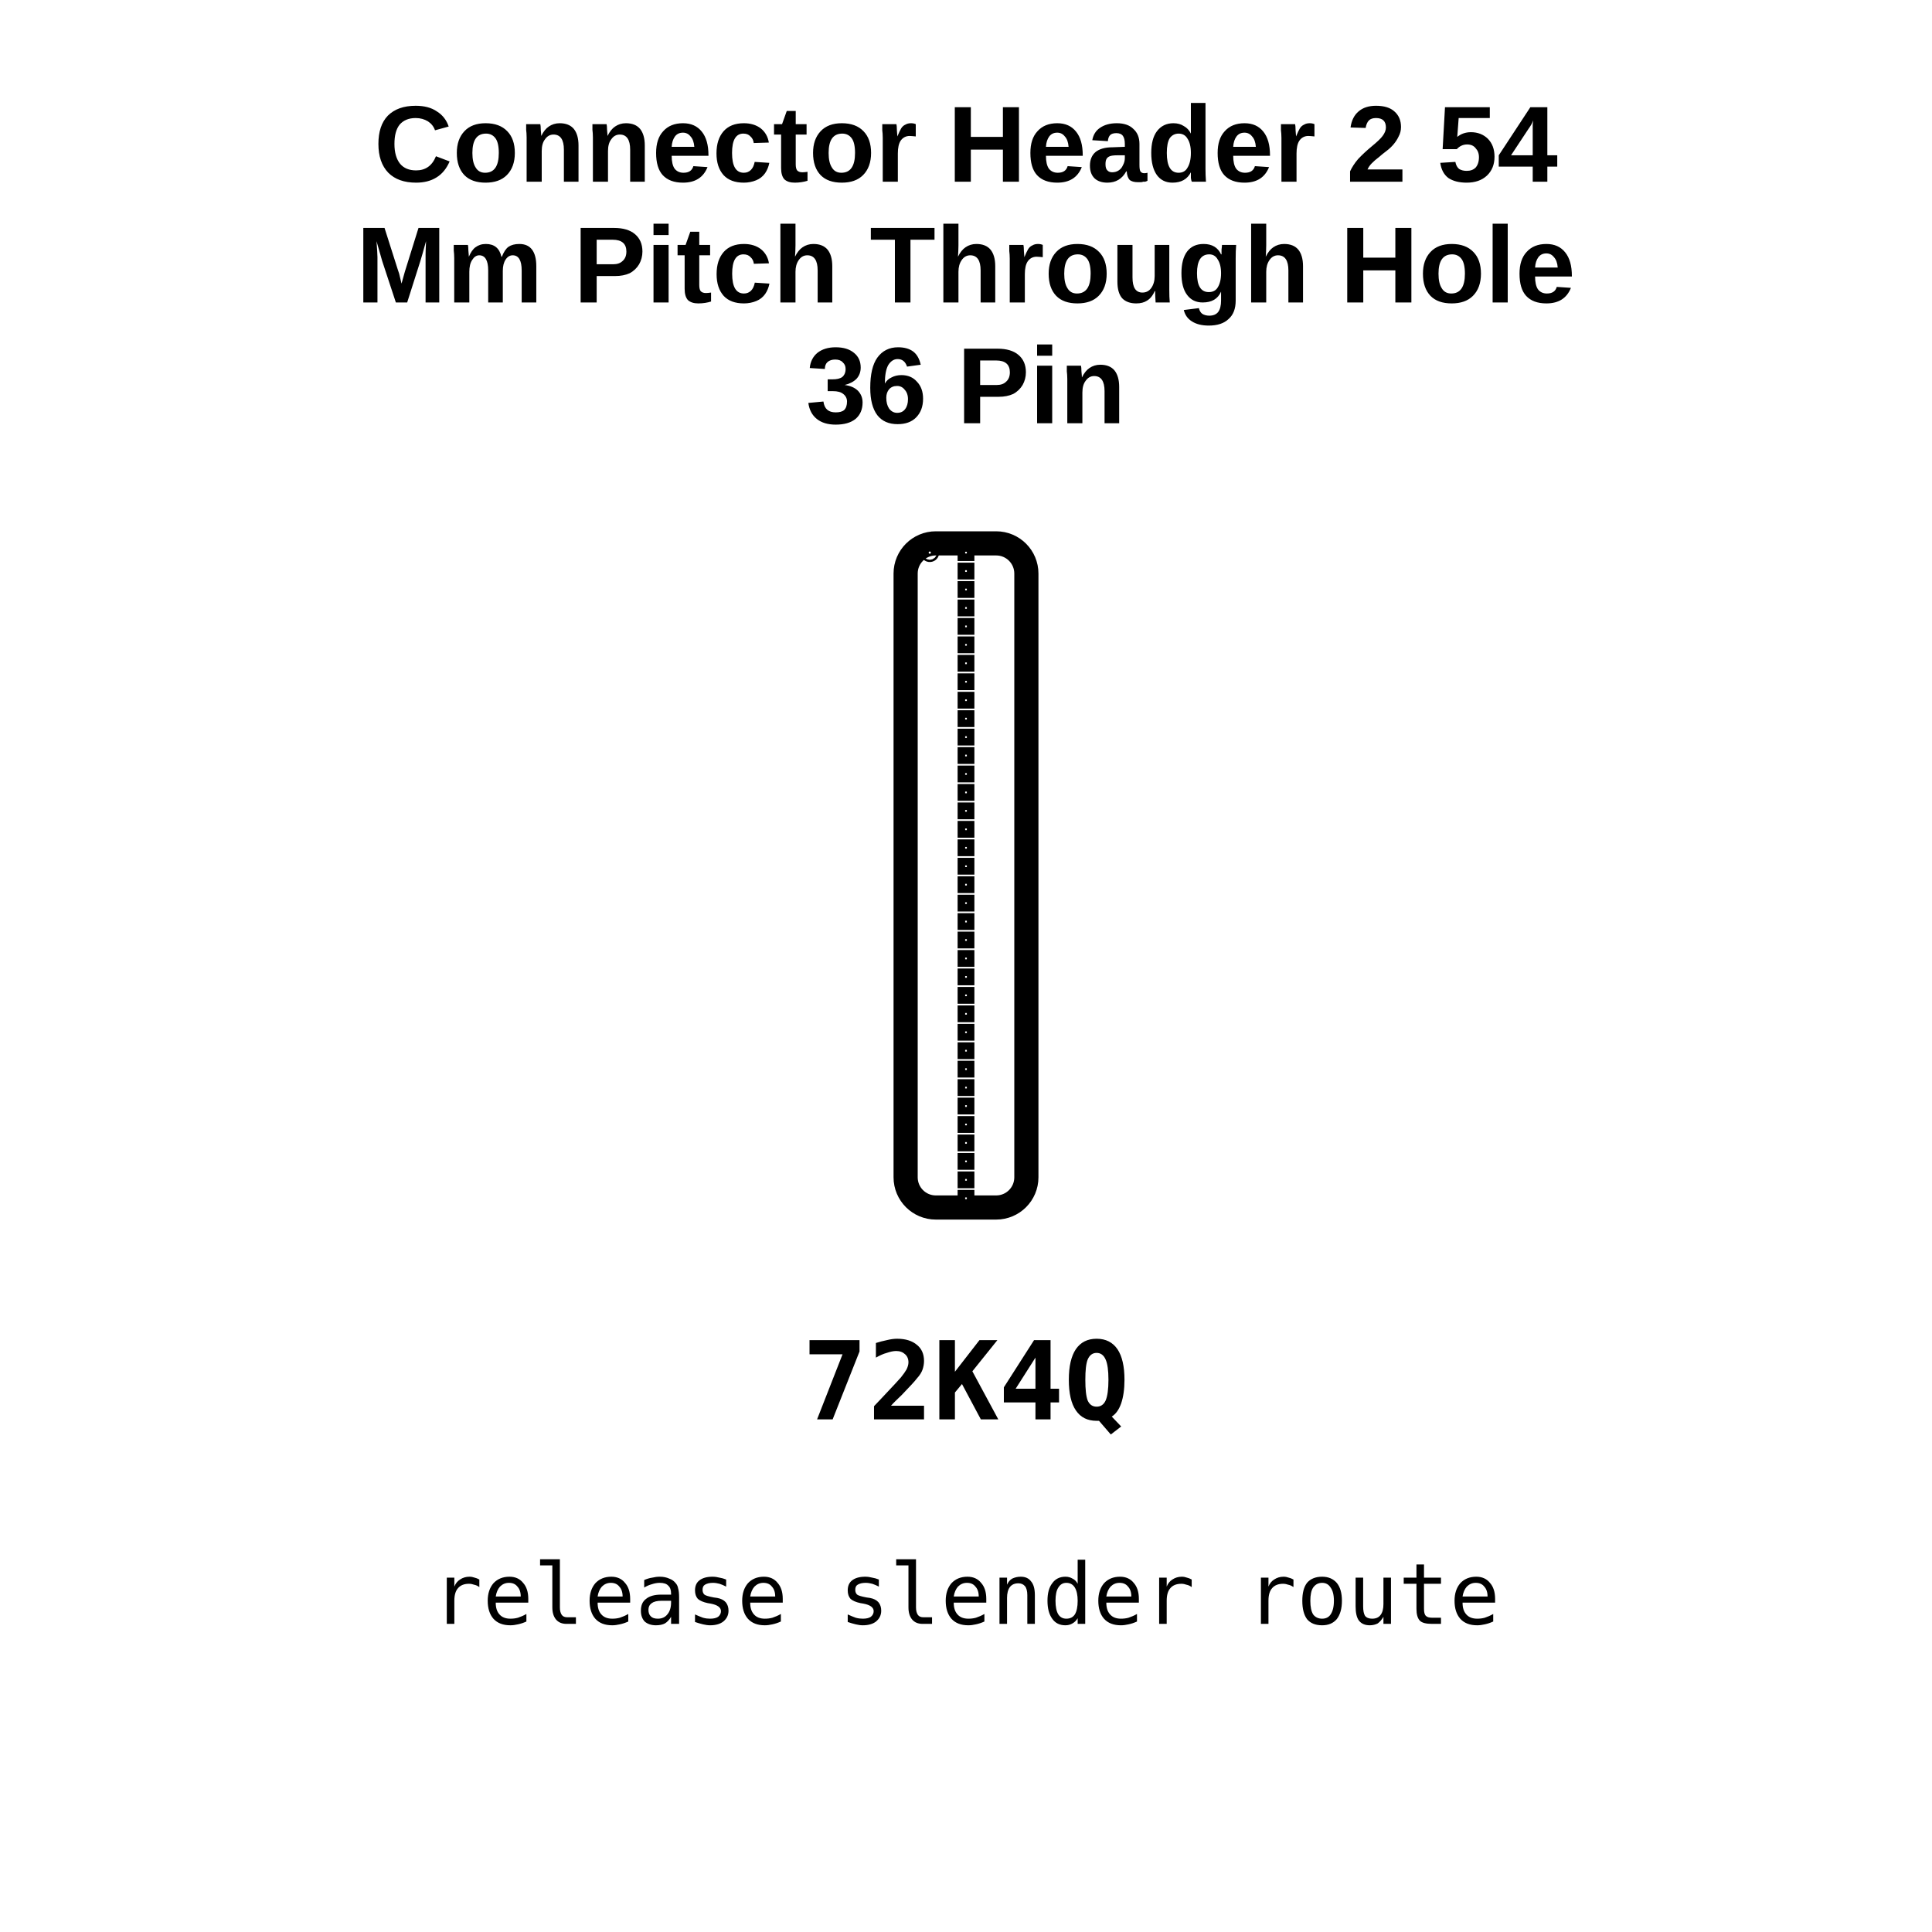
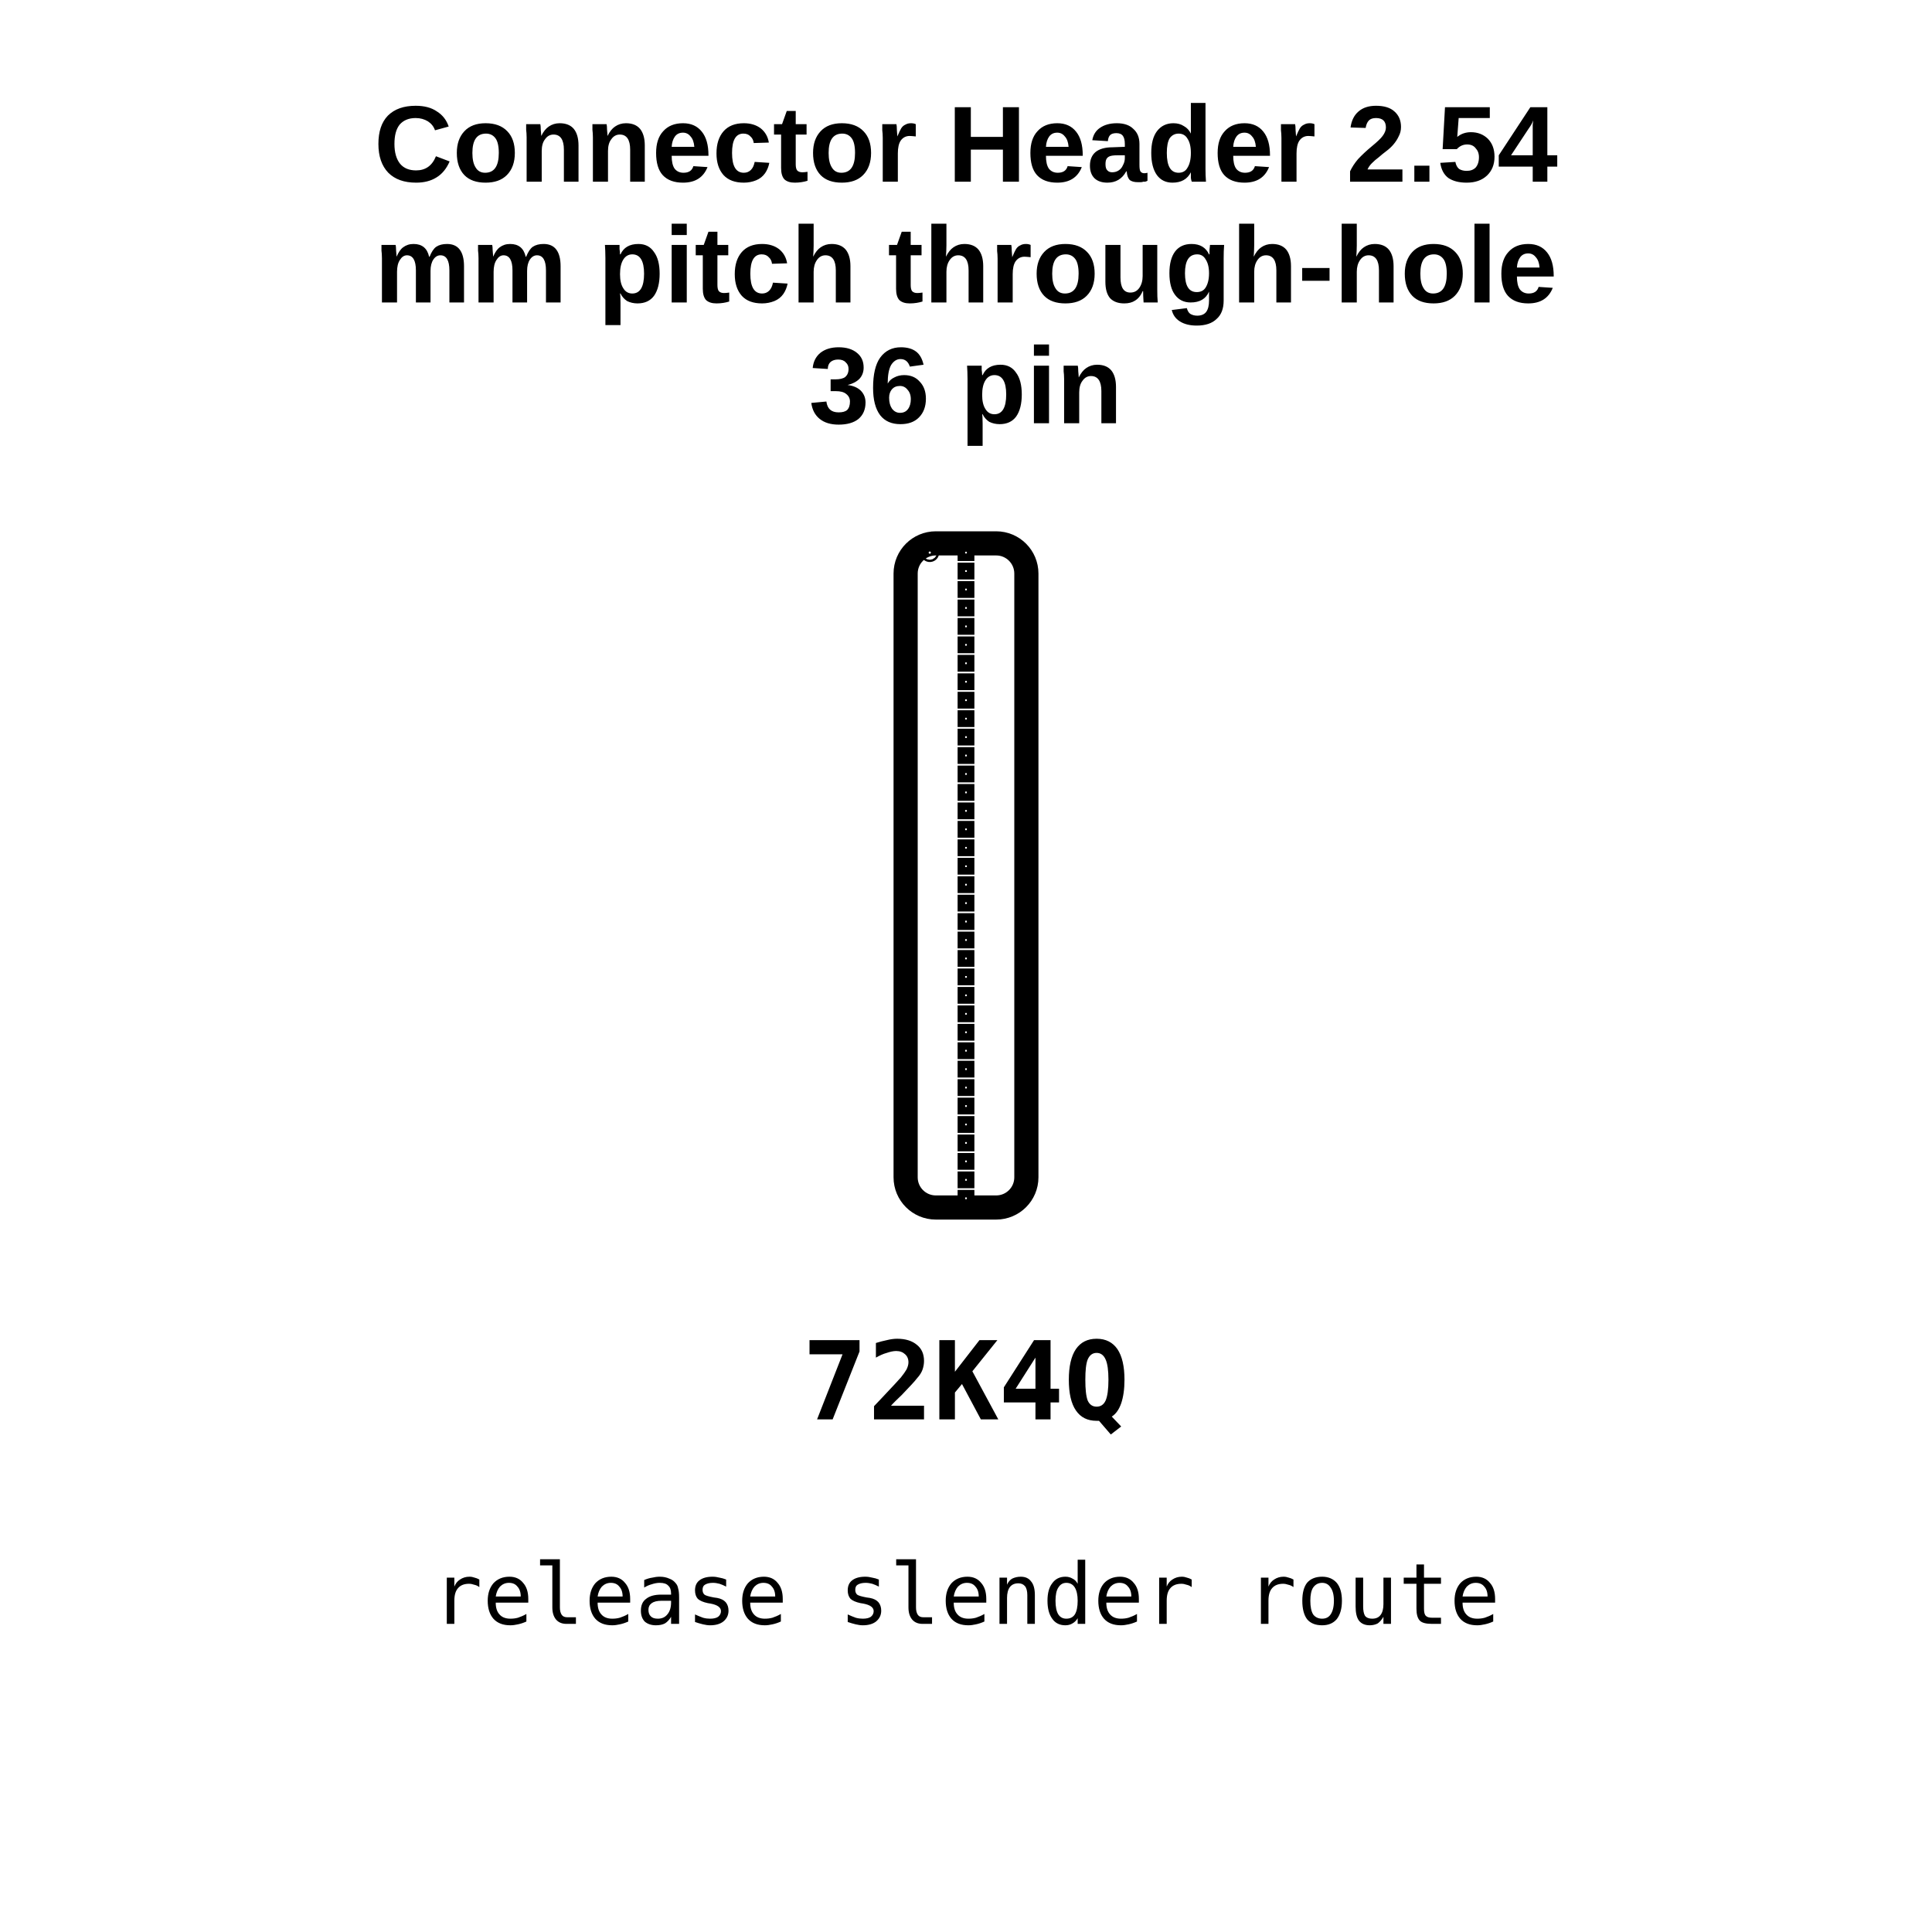
<svg xmlns="http://www.w3.org/2000/svg" width="64mm" height="64mm" viewBox="0 0 64 64">
  <rect x="0" y="0" width="64" height="64" fill="#FFFFFF" stroke="none" />
-   <text x="32" y="5" font-family="Arial, sans-serif" font-size="3.6" font-weight="bold" text-anchor="middle" dominant-baseline="middle" fill="#000000">Connector Header 2 54</text>
-   <text x="32" y="9" font-family="Arial, sans-serif" font-size="3.6" font-weight="bold" text-anchor="middle" dominant-baseline="middle" fill="#000000">Mm Pitch Through Hole</text>
-   <text x="32" y="13" font-family="Arial, sans-serif" font-size="3.6" font-weight="bold" text-anchor="middle" dominant-baseline="middle" fill="#000000">36 Pin</text>
+   <text x="32" y="5" font-family="Arial, sans-serif" font-size="3.6" font-weight="bold" text-anchor="middle" dominant-baseline="middle" fill="#000000">Connector Header 2.54</text>
+   <text x="32" y="9" font-family="Arial, sans-serif" font-size="3.6" font-weight="bold" text-anchor="middle" dominant-baseline="middle" fill="#000000">mm pitch through-hole</text>
+   <text x="32" y="13" font-family="Arial, sans-serif" font-size="3.6" font-weight="bold" text-anchor="middle" dominant-baseline="middle" fill="#000000">36 pin</text>
  <rect x="30" y="18" width="4" height="22" rx="1" ry="1" fill="#FFFFFF" stroke="#000000" stroke-width="0.8" />
  <rect x="31.847" y="18.153" width="0.306" height="0.306" fill="#FFFFFF" stroke="#000000" stroke-width="0.25" />
  <rect x="31.847" y="18.764" width="0.306" height="0.306" fill="#FFFFFF" stroke="#000000" stroke-width="0.25" />
  <rect x="31.847" y="19.375" width="0.306" height="0.306" fill="#FFFFFF" stroke="#000000" stroke-width="0.25" />
  <rect x="31.847" y="19.986" width="0.306" height="0.306" fill="#FFFFFF" stroke="#000000" stroke-width="0.25" />
  <rect x="31.847" y="20.597" width="0.306" height="0.306" fill="#FFFFFF" stroke="#000000" stroke-width="0.25" />
  <rect x="31.847" y="21.208" width="0.306" height="0.306" fill="#FFFFFF" stroke="#000000" stroke-width="0.25" />
  <rect x="31.847" y="21.819" width="0.306" height="0.306" fill="#FFFFFF" stroke="#000000" stroke-width="0.25" />
  <rect x="31.847" y="22.431" width="0.306" height="0.306" fill="#FFFFFF" stroke="#000000" stroke-width="0.25" />
  <rect x="31.847" y="23.042" width="0.306" height="0.306" fill="#FFFFFF" stroke="#000000" stroke-width="0.25" />
  <rect x="31.847" y="23.653" width="0.306" height="0.306" fill="#FFFFFF" stroke="#000000" stroke-width="0.25" />
  <rect x="31.847" y="24.264" width="0.306" height="0.306" fill="#FFFFFF" stroke="#000000" stroke-width="0.25" />
  <rect x="31.847" y="24.875" width="0.306" height="0.306" fill="#FFFFFF" stroke="#000000" stroke-width="0.25" />
  <rect x="31.847" y="25.486" width="0.306" height="0.306" fill="#FFFFFF" stroke="#000000" stroke-width="0.25" />
  <rect x="31.847" y="26.097" width="0.306" height="0.306" fill="#FFFFFF" stroke="#000000" stroke-width="0.25" />
  <rect x="31.847" y="26.708" width="0.306" height="0.306" fill="#FFFFFF" stroke="#000000" stroke-width="0.25" />
  <rect x="31.847" y="27.319" width="0.306" height="0.306" fill="#FFFFFF" stroke="#000000" stroke-width="0.25" />
  <rect x="31.847" y="27.931" width="0.306" height="0.306" fill="#FFFFFF" stroke="#000000" stroke-width="0.25" />
  <rect x="31.847" y="28.542" width="0.306" height="0.306" fill="#FFFFFF" stroke="#000000" stroke-width="0.25" />
  <rect x="31.847" y="29.153" width="0.306" height="0.306" fill="#FFFFFF" stroke="#000000" stroke-width="0.25" />
  <rect x="31.847" y="29.764" width="0.306" height="0.306" fill="#FFFFFF" stroke="#000000" stroke-width="0.25" />
  <rect x="31.847" y="30.375" width="0.306" height="0.306" fill="#FFFFFF" stroke="#000000" stroke-width="0.25" />
  <rect x="31.847" y="30.986" width="0.306" height="0.306" fill="#FFFFFF" stroke="#000000" stroke-width="0.25" />
  <rect x="31.847" y="31.597" width="0.306" height="0.306" fill="#FFFFFF" stroke="#000000" stroke-width="0.25" />
  <rect x="31.847" y="32.208" width="0.306" height="0.306" fill="#FFFFFF" stroke="#000000" stroke-width="0.25" />
  <rect x="31.847" y="32.819" width="0.306" height="0.306" fill="#FFFFFF" stroke="#000000" stroke-width="0.25" />
  <rect x="31.847" y="33.431" width="0.306" height="0.306" fill="#FFFFFF" stroke="#000000" stroke-width="0.25" />
  <rect x="31.847" y="34.042" width="0.306" height="0.306" fill="#FFFFFF" stroke="#000000" stroke-width="0.25" />
  <rect x="31.847" y="34.653" width="0.306" height="0.306" fill="#FFFFFF" stroke="#000000" stroke-width="0.25" />
  <rect x="31.847" y="35.264" width="0.306" height="0.306" fill="#FFFFFF" stroke="#000000" stroke-width="0.25" />
  <rect x="31.847" y="35.875" width="0.306" height="0.306" fill="#FFFFFF" stroke="#000000" stroke-width="0.25" />
  <rect x="31.847" y="36.486" width="0.306" height="0.306" fill="#FFFFFF" stroke="#000000" stroke-width="0.25" />
  <rect x="31.847" y="37.097" width="0.306" height="0.306" fill="#FFFFFF" stroke="#000000" stroke-width="0.25" />
  <rect x="31.847" y="37.708" width="0.306" height="0.306" fill="#FFFFFF" stroke="#000000" stroke-width="0.25" />
  <rect x="31.847" y="38.319" width="0.306" height="0.306" fill="#FFFFFF" stroke="#000000" stroke-width="0.25" />
  <rect x="31.847" y="38.931" width="0.306" height="0.306" fill="#FFFFFF" stroke="#000000" stroke-width="0.25" />
  <rect x="31.847" y="39.542" width="0.306" height="0.306" fill="#FFFFFF" stroke="#000000" stroke-width="0.25" />
  <circle cx="30.8" cy="18.306" r="0.037" fill="#FFFFFF" stroke="#000000" stroke-width="0.55" />
  <text x="32" y="46" font-family="Consolas, monospace" font-size="3.6" font-weight="bold" text-anchor="middle" dominant-baseline="middle" fill="#000000">72K4Q</text>
  <text x="32" y="53" font-family="Consolas, monospace" font-size="2.8" text-anchor="middle" dominant-baseline="middle" fill="#000000">release slender route</text>
</svg>
